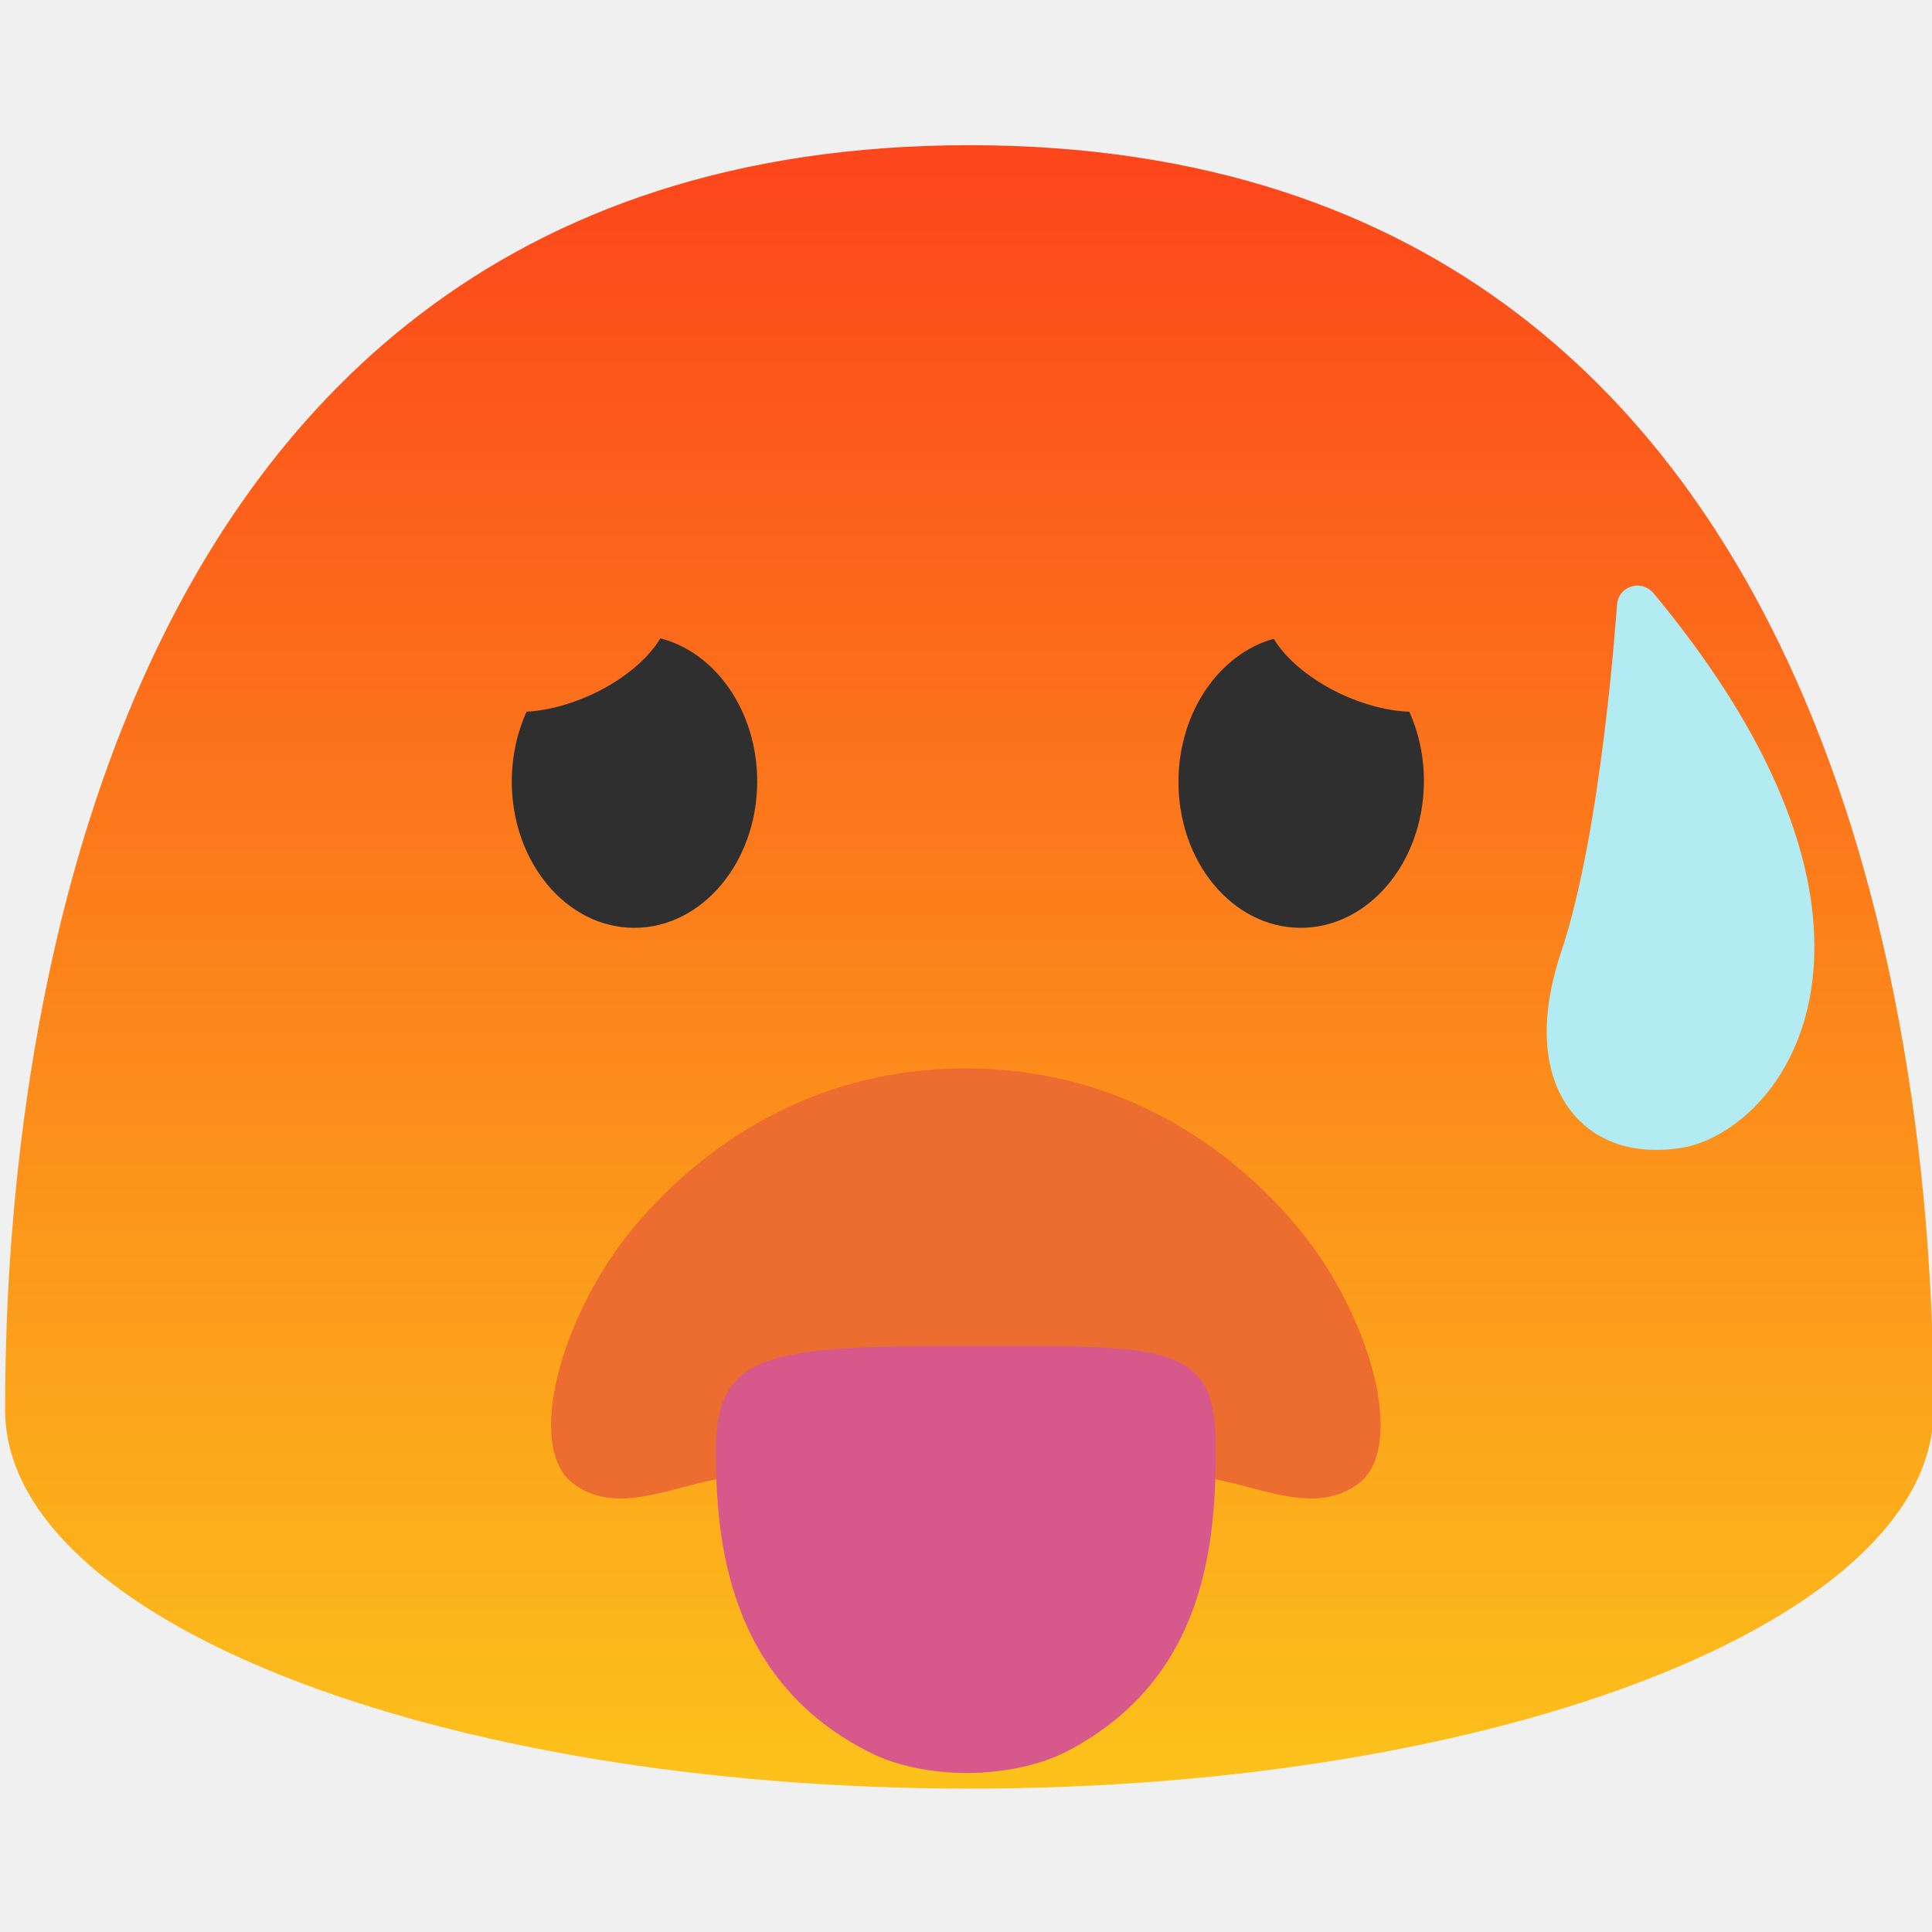
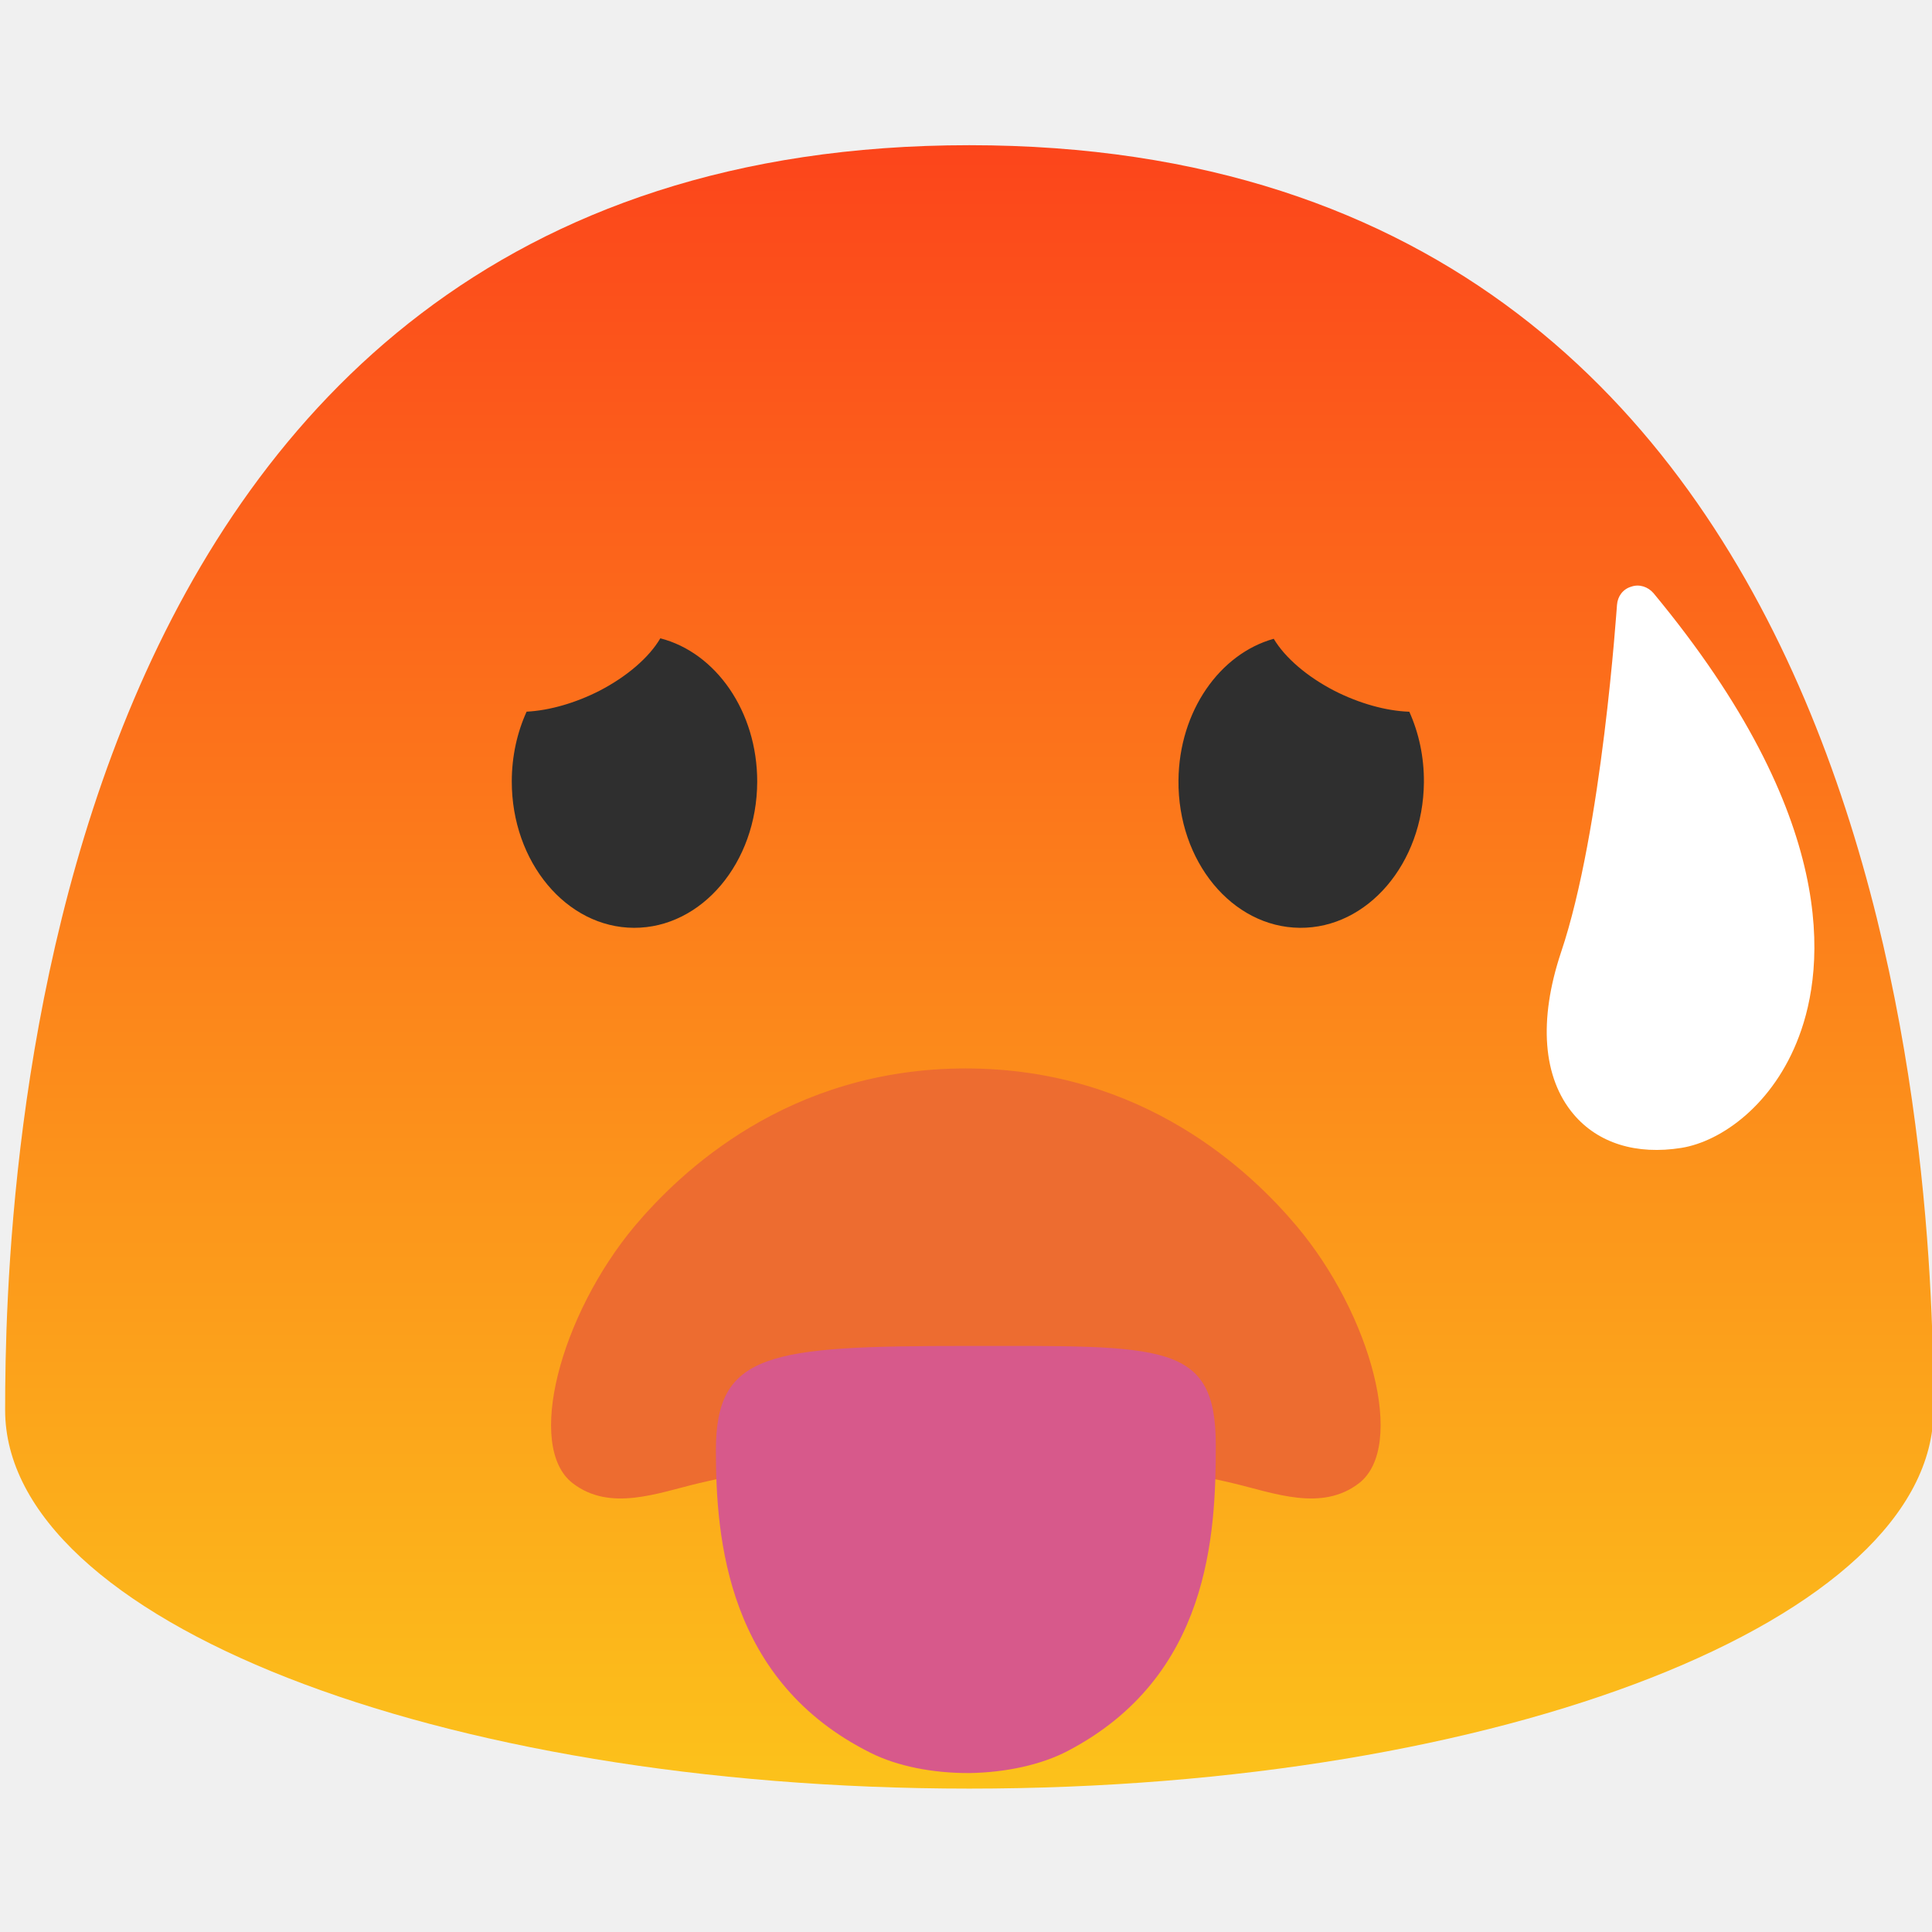
<svg xmlns="http://www.w3.org/2000/svg" xmlns:xlink="http://www.w3.org/1999/xlink" width="128" height="128" version="1.1" id="svg586">
  <defs id="defs576">
    <linearGradient id="a">
      <stop offset="0" stop-color="#fc451b" id="stop570" />
      <stop offset="1" stop-color="#fcc21b" id="stop572" />
    </linearGradient>
    <linearGradient xlink:href="#a" id="b" x1="64.22" y1="9.62" x2="64.22" y2="118.5" gradientUnits="userSpaceOnUse" />
  </defs>
  <path d="M64.22 9.62C1.81 9.62.34 79.58.34 93.42c0 13.86 28.59 25.08 63.88 25.08 35.28 0 63.88-11.22 63.88-25.08 0-13.84-1.48-83.8-63.88-83.8z" fill="url(#b)" id="path578" />
  <path d="m 37.941,98.266 c 2.479,1.906 5.606,0.654 8.359,0 7.699,-1.821 14.451,-1.892 17.69,-1.892 3.239,0 10.004,0.071 17.69,1.892 2.753,0.654 5.88,1.906 8.359,0 3.139,-2.432 0.822,-11.137 -4.124,-17.025 C 82.926,77.685 75.788,70.787 63.978,70.787 c -11.81,0 -18.936,6.898 -21.938,10.454 -4.921,5.903 -7.238,14.607 -4.099,17.025 z" fill="#ed6c30" id="path582" style="stroke-width:1" />
-   <path d="M119.19 68.66c-1.68 4.5-5.13 6.96-7.79 7.39-2.99.48-5.52-.31-7.14-2.22-2.05-2.42-2.34-6.23-.84-10.73 2.73-8.09 3.69-22.88 3.71-23.02.04-.57.39-1.05.94-1.21.53-.19 1.11 0 1.48.43 12.37 14.92 11.36 24.8 9.64 29.36z" fill="#fff" id="path584" style="fill:#b2ebf2;fill-opacity:1" />
+   <path d="M119.19 68.66c-1.68 4.5-5.13 6.96-7.79 7.39-2.99.48-5.52-.31-7.14-2.22-2.05-2.42-2.34-6.23-.84-10.73 2.73-8.09 3.69-22.88 3.71-23.02.04-.57.39-1.05.94-1.21.53-.19 1.11 0 1.48.43 12.37 14.92 11.36 24.8 9.64 29.36z" fill="#fff" id="path584" style="fill:#ffffff;fill-opacity:1" />
  <path id="path4296" style="clip-rule:evenodd;fill:#2f2f2f;fill-rule:nonzero;stroke-linejoin:round;stroke-miterlimit:2" d="m 43.748,42.29 a 3.56,7.079 65.167 0 1 -4.035,3.477 3.56,7.079 65.167 0 1 -4.824,1.383 c -0.623,1.37 -0.979,2.939 -0.982,4.609 -0.01,5.35 3.62,9.701 8.1,9.711 4.49,0.01 8.14,-4.32 8.16,-9.67 0.009,-4.671 -2.746,-8.567 -6.418,-9.51 z m 40.641,0.031 c -3.574,0.994 -6.27,4.796 -6.312,9.379 -0.05,5.36 3.549,9.73 8.039,9.77 4.49,0.04 8.171,-4.271 8.221,-9.621 0.016,-1.701 -0.338,-3.299 -0.967,-4.695 a 7.079,3.56 24.833 0 1 -4.961,-1.387 7.079,3.56 24.833 0 1 -4.02,-3.445 z" />
  <path d="m 47.43,96.094 c 0,5.907 0.76,15.306 10.25,20.036 1.77,0.89 4.13,1.35 6.55,1.34 v -0.08 0.08 c 2.42,-0.04 4.77,-0.55 6.52,-1.47 9.4,-4.92 9.8,-14.336 9.8,-20.246 0,-6.885 -3.452,-6.581 -16.56,-6.581 -13.108,0 -16.56,0.442 -16.56,6.921 z" style="fill:#d7598b" id="path5402" />
</svg>
